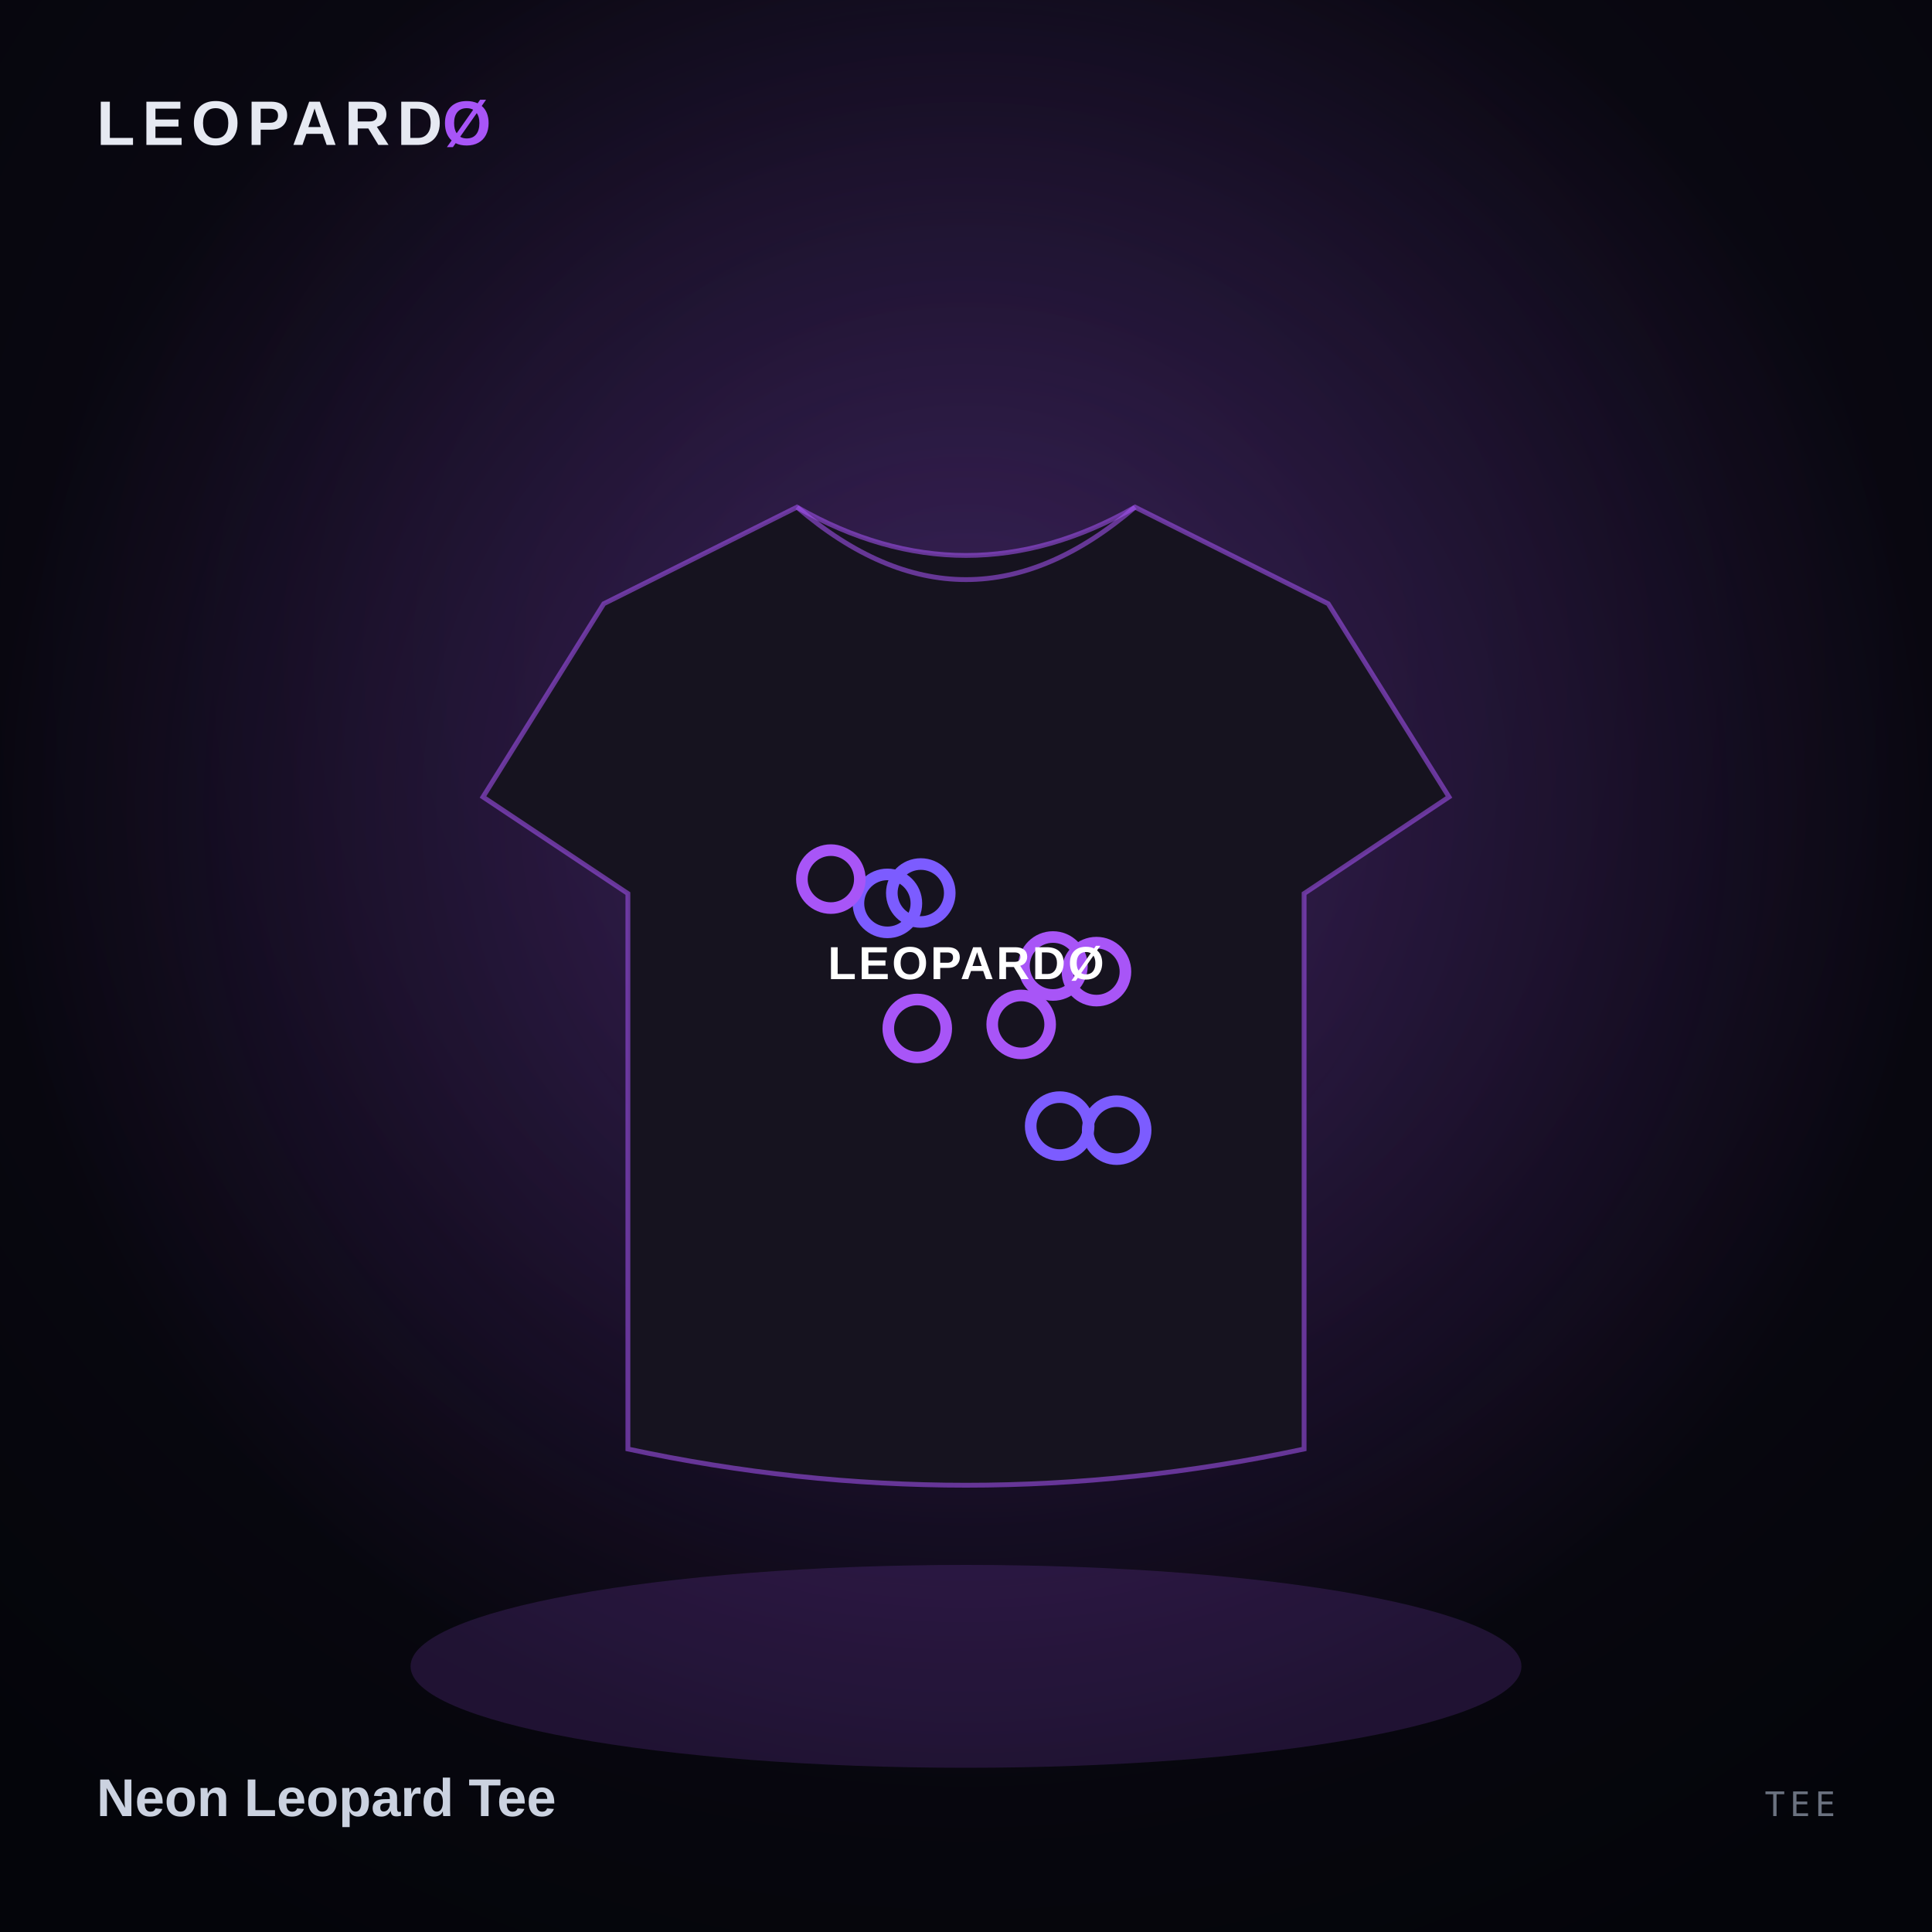
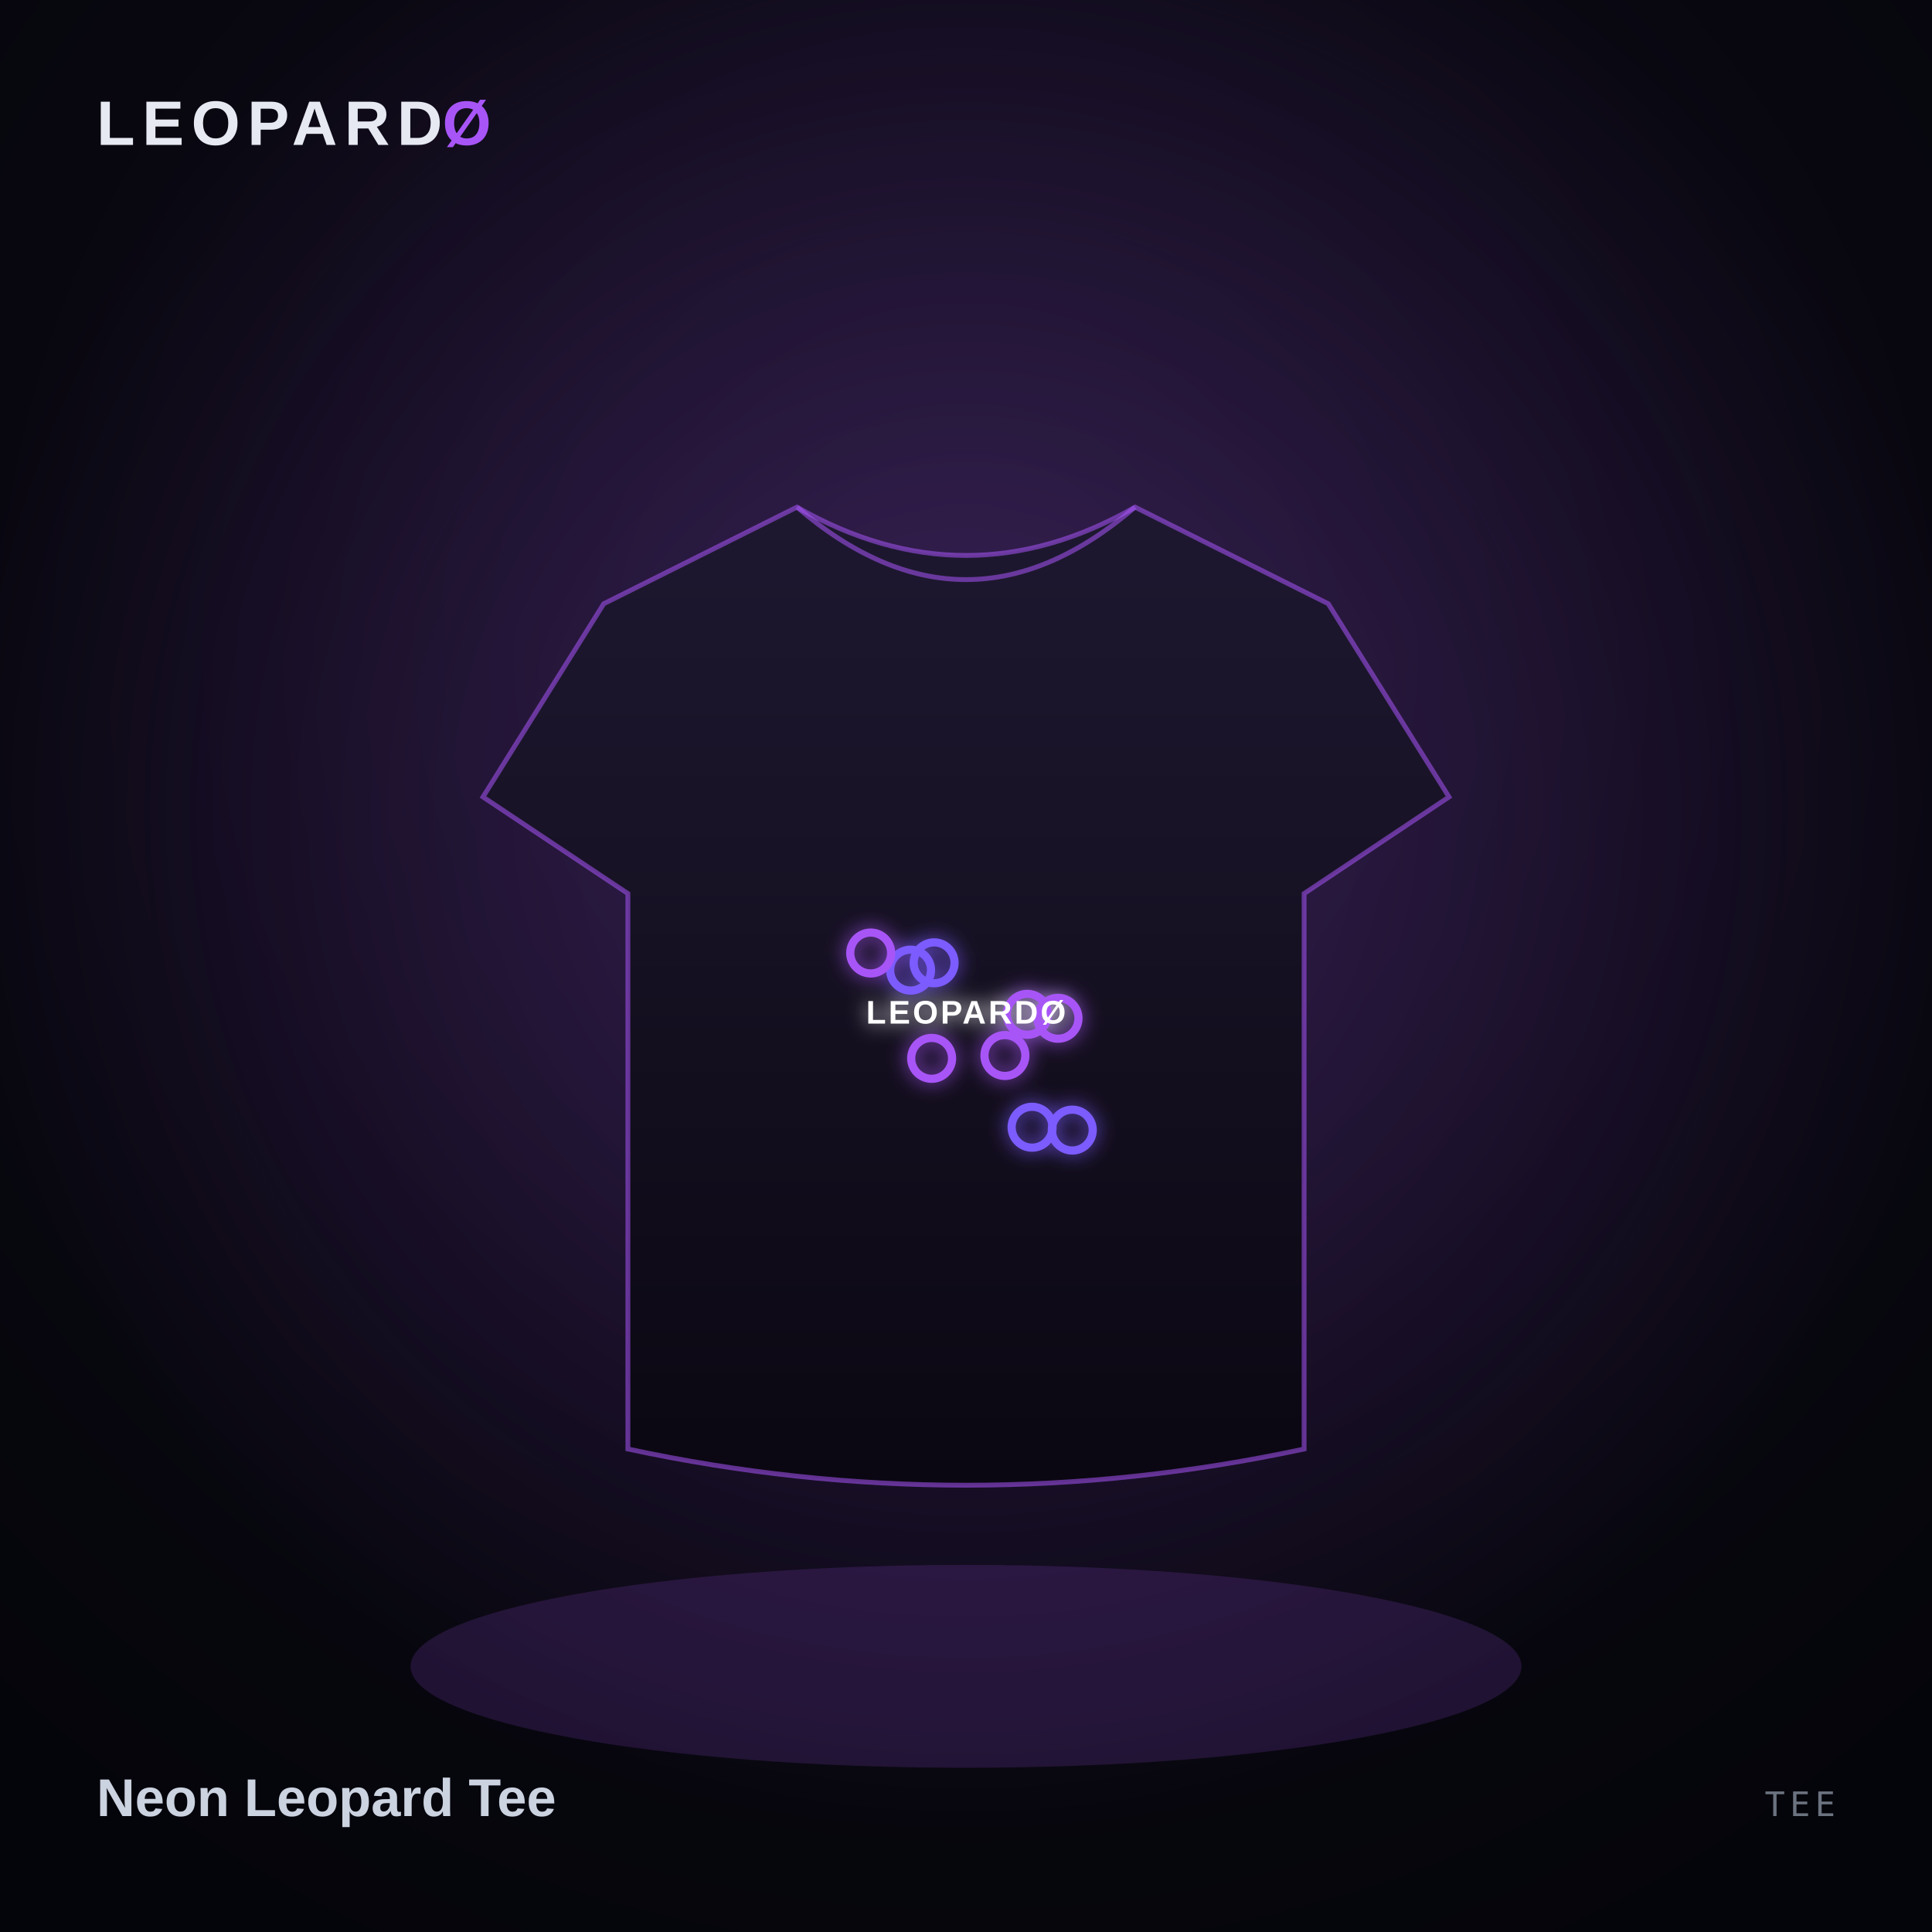
<svg xmlns="http://www.w3.org/2000/svg" viewBox="0 0 800 800" width="800" height="800">
  <defs>
    <radialGradient id="bg" cx="50%" cy="34%" r="75%">
      <stop offset="0%" stop-color="#141022" />
      <stop offset="55%" stop-color="#0a0812" />
      <stop offset="100%" stop-color="#04050a" />
    </radialGradient>
-     <radialGradient id="halo" cx="50%" cy="42%" r="50%">
-       <stop offset="0%" stop-color="#a855f7" stop-opacity="0.28" />
+     <radialGradient id="halo" cx="50%" cy="42%" r="52%">
+       <stop offset="0%" stop-color="#a855f7" stop-opacity="0.26" />
      <stop offset="100%" stop-color="#a855f7" stop-opacity="0" />
    </radialGradient>
-     <filter id="glow" x="-30%" y="-30%" width="160%" height="160%">
-       <feGaussianBlur stdDeviation="6" />
+     <linearGradient id="fab" x1="0" y1="0" x2="0" y2="1">
+       <stop offset="0%" stop-color="#1d1830" />
+       <stop offset="55%" stop-color="#140f1f" />
+       <stop offset="100%" stop-color="#0a0712" />
+     </linearGradient>
+     <filter id="glow" x="-40%" y="-40%" width="180%" height="180%">
+       <feGaussianBlur stdDeviation="4" />
    </filter>
+     <clipPath id="cp">
+       <rect x="308" y="305" width="184" height="230" rx="10" />
+     </clipPath>
  </defs>
  <rect width="800" height="800" fill="url(#bg)" />
  <rect width="800" height="800" fill="url(#halo)" />
  <ellipse cx="400" cy="690" rx="230" ry="42" fill="#a855f7" opacity="0.16" />
-   <g filter="url(#glow)" opacity="0.7">
-     <circle cx="436" cy="400" r="12" fill="none" stroke="#a855f7" stroke-width="4.8" />
-     <circle cx="438.788" cy="466.294" r="12" fill="none" stroke="#7c5cff" stroke-width="4.8" />
-     <circle cx="379.824" cy="425.865" r="12" fill="none" stroke="#a855f7" stroke-width="4.8" />
-     <circle cx="367.453" cy="374.071" r="12" fill="none" stroke="#7c5cff" stroke-width="4.8" />
-     <circle cx="344.042" cy="364.019" r="12" fill="none" stroke="#a855f7" stroke-width="4.8" />
-     <circle cx="381.281" cy="369.777" r="12" fill="none" stroke="#7c5cff" stroke-width="4.8" />
-     <circle cx="422.849" cy="424.19" r="12" fill="none" stroke="#a855f7" stroke-width="4.8" />
-     <circle cx="462.391" cy="467.973" r="12" fill="none" stroke="#7c5cff" stroke-width="4.8" />
-     <circle cx="454.022" cy="402.33" r="12" fill="none" stroke="#a855f7" stroke-width="4.8" />
-     <text x="400" y="400" text-anchor="middle" dominant-baseline="middle" font-family="Arial Black, Arial, sans-serif" font-weight="900" font-size="19.2" fill="#fff" letter-spacing="1">LEOPARDØ</text>
-   </g>
  <g>
-     <path d="M250 250 L330 210 Q400 250 470 210 L550 250 L600 330 L540 370 L540 600 Q400 630 260 600 L260 370 L200 330 Z" fill="#16131f" stroke="#a855f7" stroke-opacity="0.55" stroke-width="2" />
+     <path d="M250 250 L330 210 Q400 250 470 210 L550 250 L600 330 L540 370 L540 600 Q400 630 260 600 L260 370 L200 330 Z" fill="url(#fab)" stroke="#a855f7" stroke-opacity="0.55" stroke-width="2" />
    <path d="M330 210 Q400 270 470 210" fill="none" stroke="#a855f7" stroke-opacity="0.55" stroke-width="2" />
  </g>
-   <g>
-     <circle cx="436" cy="400" r="12" fill="none" stroke="#a855f7" stroke-width="4.8" />
-     <circle cx="438.788" cy="466.294" r="12" fill="none" stroke="#7c5cff" stroke-width="4.8" />
-     <circle cx="379.824" cy="425.865" r="12" fill="none" stroke="#a855f7" stroke-width="4.8" />
-     <circle cx="367.453" cy="374.071" r="12" fill="none" stroke="#7c5cff" stroke-width="4.8" />
-     <circle cx="344.042" cy="364.019" r="12" fill="none" stroke="#a855f7" stroke-width="4.8" />
-     <circle cx="381.281" cy="369.777" r="12" fill="none" stroke="#7c5cff" stroke-width="4.8" />
-     <circle cx="422.849" cy="424.19" r="12" fill="none" stroke="#a855f7" stroke-width="4.8" />
-     <circle cx="462.391" cy="467.973" r="12" fill="none" stroke="#7c5cff" stroke-width="4.8" />
-     <circle cx="454.022" cy="402.33" r="12" fill="none" stroke="#a855f7" stroke-width="4.8" />
-     <text x="400" y="400" text-anchor="middle" dominant-baseline="middle" font-family="Arial Black, Arial, sans-serif" font-weight="900" font-size="19.2" fill="#fff" letter-spacing="1">LEOPARDØ</text>
+   <g clip-path="url(#cp)">
+     <g filter="url(#glow)" opacity="0.9">
+       <circle cx="425.392" cy="420" r="8.464" fill="none" stroke="#a855f7" stroke-width="3.386" />
+       <circle cx="427.359" cy="466.759" r="8.464" fill="none" stroke="#7c5cff" stroke-width="3.386" />
+       <circle cx="385.77" cy="438.243" r="8.464" fill="none" stroke="#a855f7" stroke-width="3.386" />
+       <circle cx="377.044" cy="401.711" r="8.464" fill="none" stroke="#7c5cff" stroke-width="3.386" />
+       <circle cx="360.531" cy="394.621" r="8.464" fill="none" stroke="#a855f7" stroke-width="3.386" />
+       <circle cx="386.797" cy="398.683" r="8.464" fill="none" stroke="#7c5cff" stroke-width="3.386" />
+       <circle cx="416.116" cy="437.062" r="8.464" fill="none" stroke="#a855f7" stroke-width="3.386" />
+       <circle cx="444.007" cy="467.944" r="8.464" fill="none" stroke="#7c5cff" stroke-width="3.386" />
+       <circle cx="438.103" cy="421.644" r="8.464" fill="none" stroke="#a855f7" stroke-width="3.386" />
+       <text x="400" y="420" text-anchor="middle" dominant-baseline="middle" font-family="Arial Black, Arial, sans-serif" font-weight="900" font-size="13.542" fill="#fff" letter-spacing="1">LEOPARDØ</text>
+     </g>
+     <g>
+       <circle cx="425.392" cy="420" r="8.464" fill="none" stroke="#a855f7" stroke-width="3.386" />
+       <circle cx="427.359" cy="466.759" r="8.464" fill="none" stroke="#7c5cff" stroke-width="3.386" />
+       <circle cx="385.77" cy="438.243" r="8.464" fill="none" stroke="#a855f7" stroke-width="3.386" />
+       <circle cx="377.044" cy="401.711" r="8.464" fill="none" stroke="#7c5cff" stroke-width="3.386" />
+       <circle cx="360.531" cy="394.621" r="8.464" fill="none" stroke="#a855f7" stroke-width="3.386" />
+       <circle cx="386.797" cy="398.683" r="8.464" fill="none" stroke="#7c5cff" stroke-width="3.386" />
+       <circle cx="416.116" cy="437.062" r="8.464" fill="none" stroke="#a855f7" stroke-width="3.386" />
+       <circle cx="444.007" cy="467.944" r="8.464" fill="none" stroke="#7c5cff" stroke-width="3.386" />
+       <circle cx="438.103" cy="421.644" r="8.464" fill="none" stroke="#a855f7" stroke-width="3.386" />
+       <text x="400" y="420" text-anchor="middle" dominant-baseline="middle" font-family="Arial Black, Arial, sans-serif" font-weight="900" font-size="13.542" fill="#fff" letter-spacing="1">LEOPARDØ</text>
+     </g>
  </g>
  <text x="40" y="60" font-family="Arial, sans-serif" font-weight="900" font-size="26" letter-spacing="3" fill="#e6e9f2">LEOPARD<tspan fill="#a855f7">Ø</tspan>
  </text>
  <text x="40" y="752" font-family="Arial, sans-serif" font-weight="800" font-size="22" fill="#cbd2e0">Neon Leopard Tee</text>
  <text x="760" y="752" text-anchor="end" font-family="monospace" font-size="14" letter-spacing="2" fill="#6b7280">TEE</text>
</svg>
